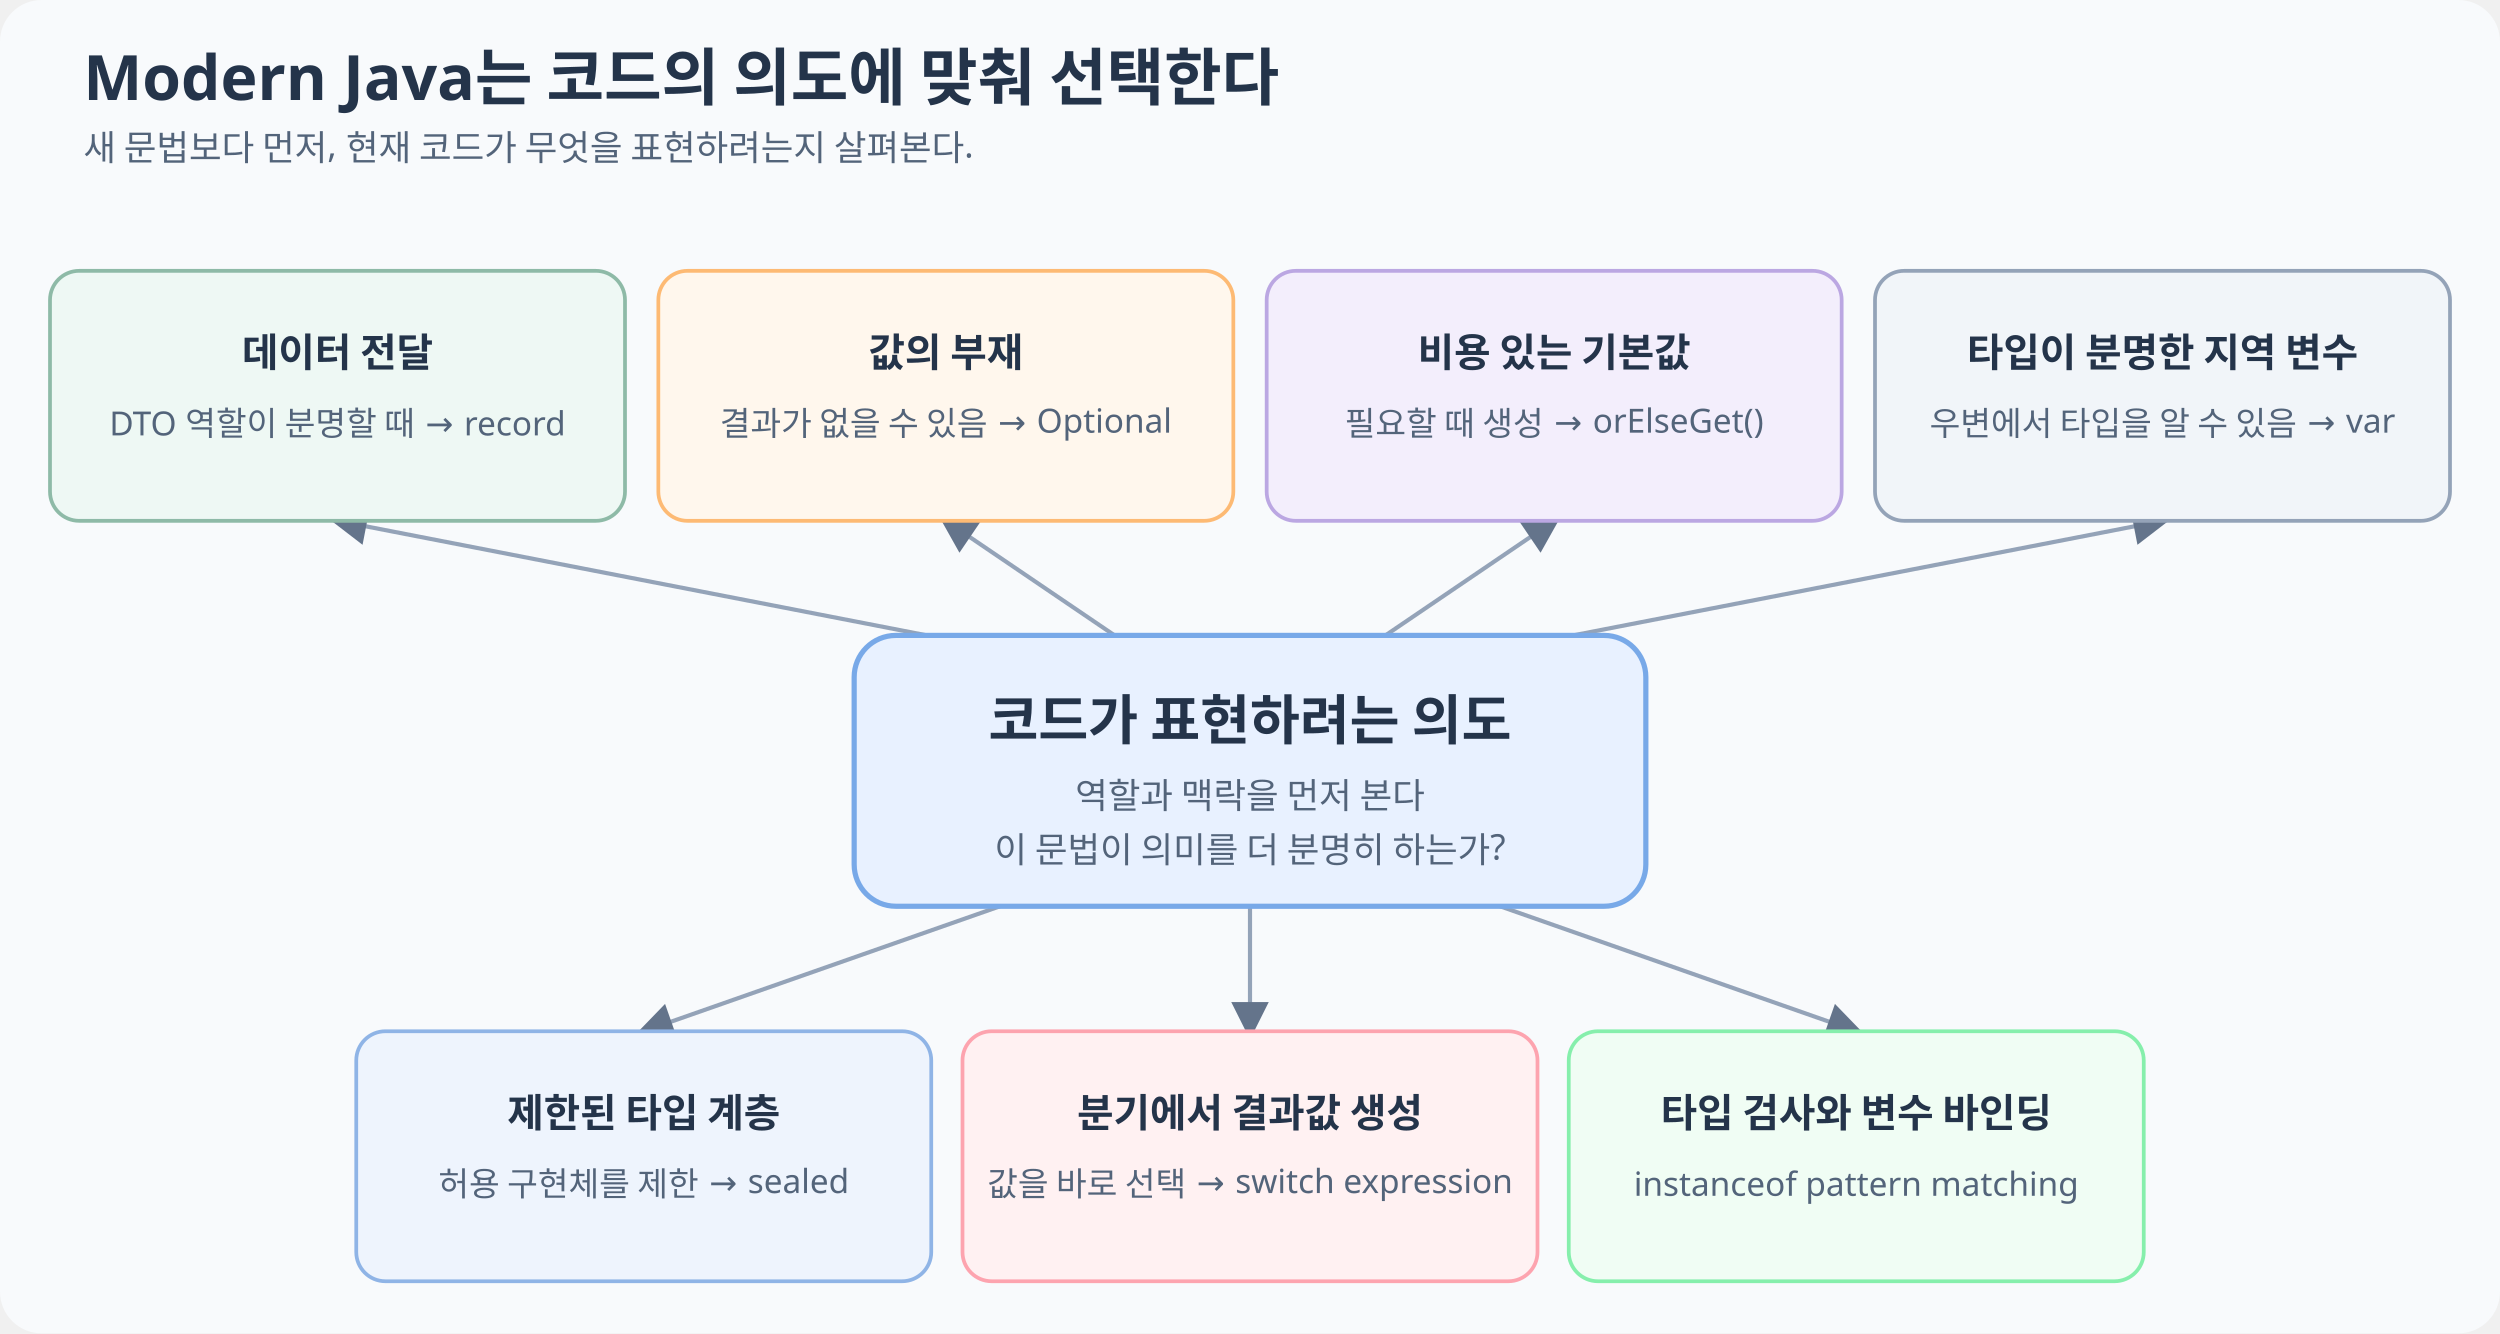
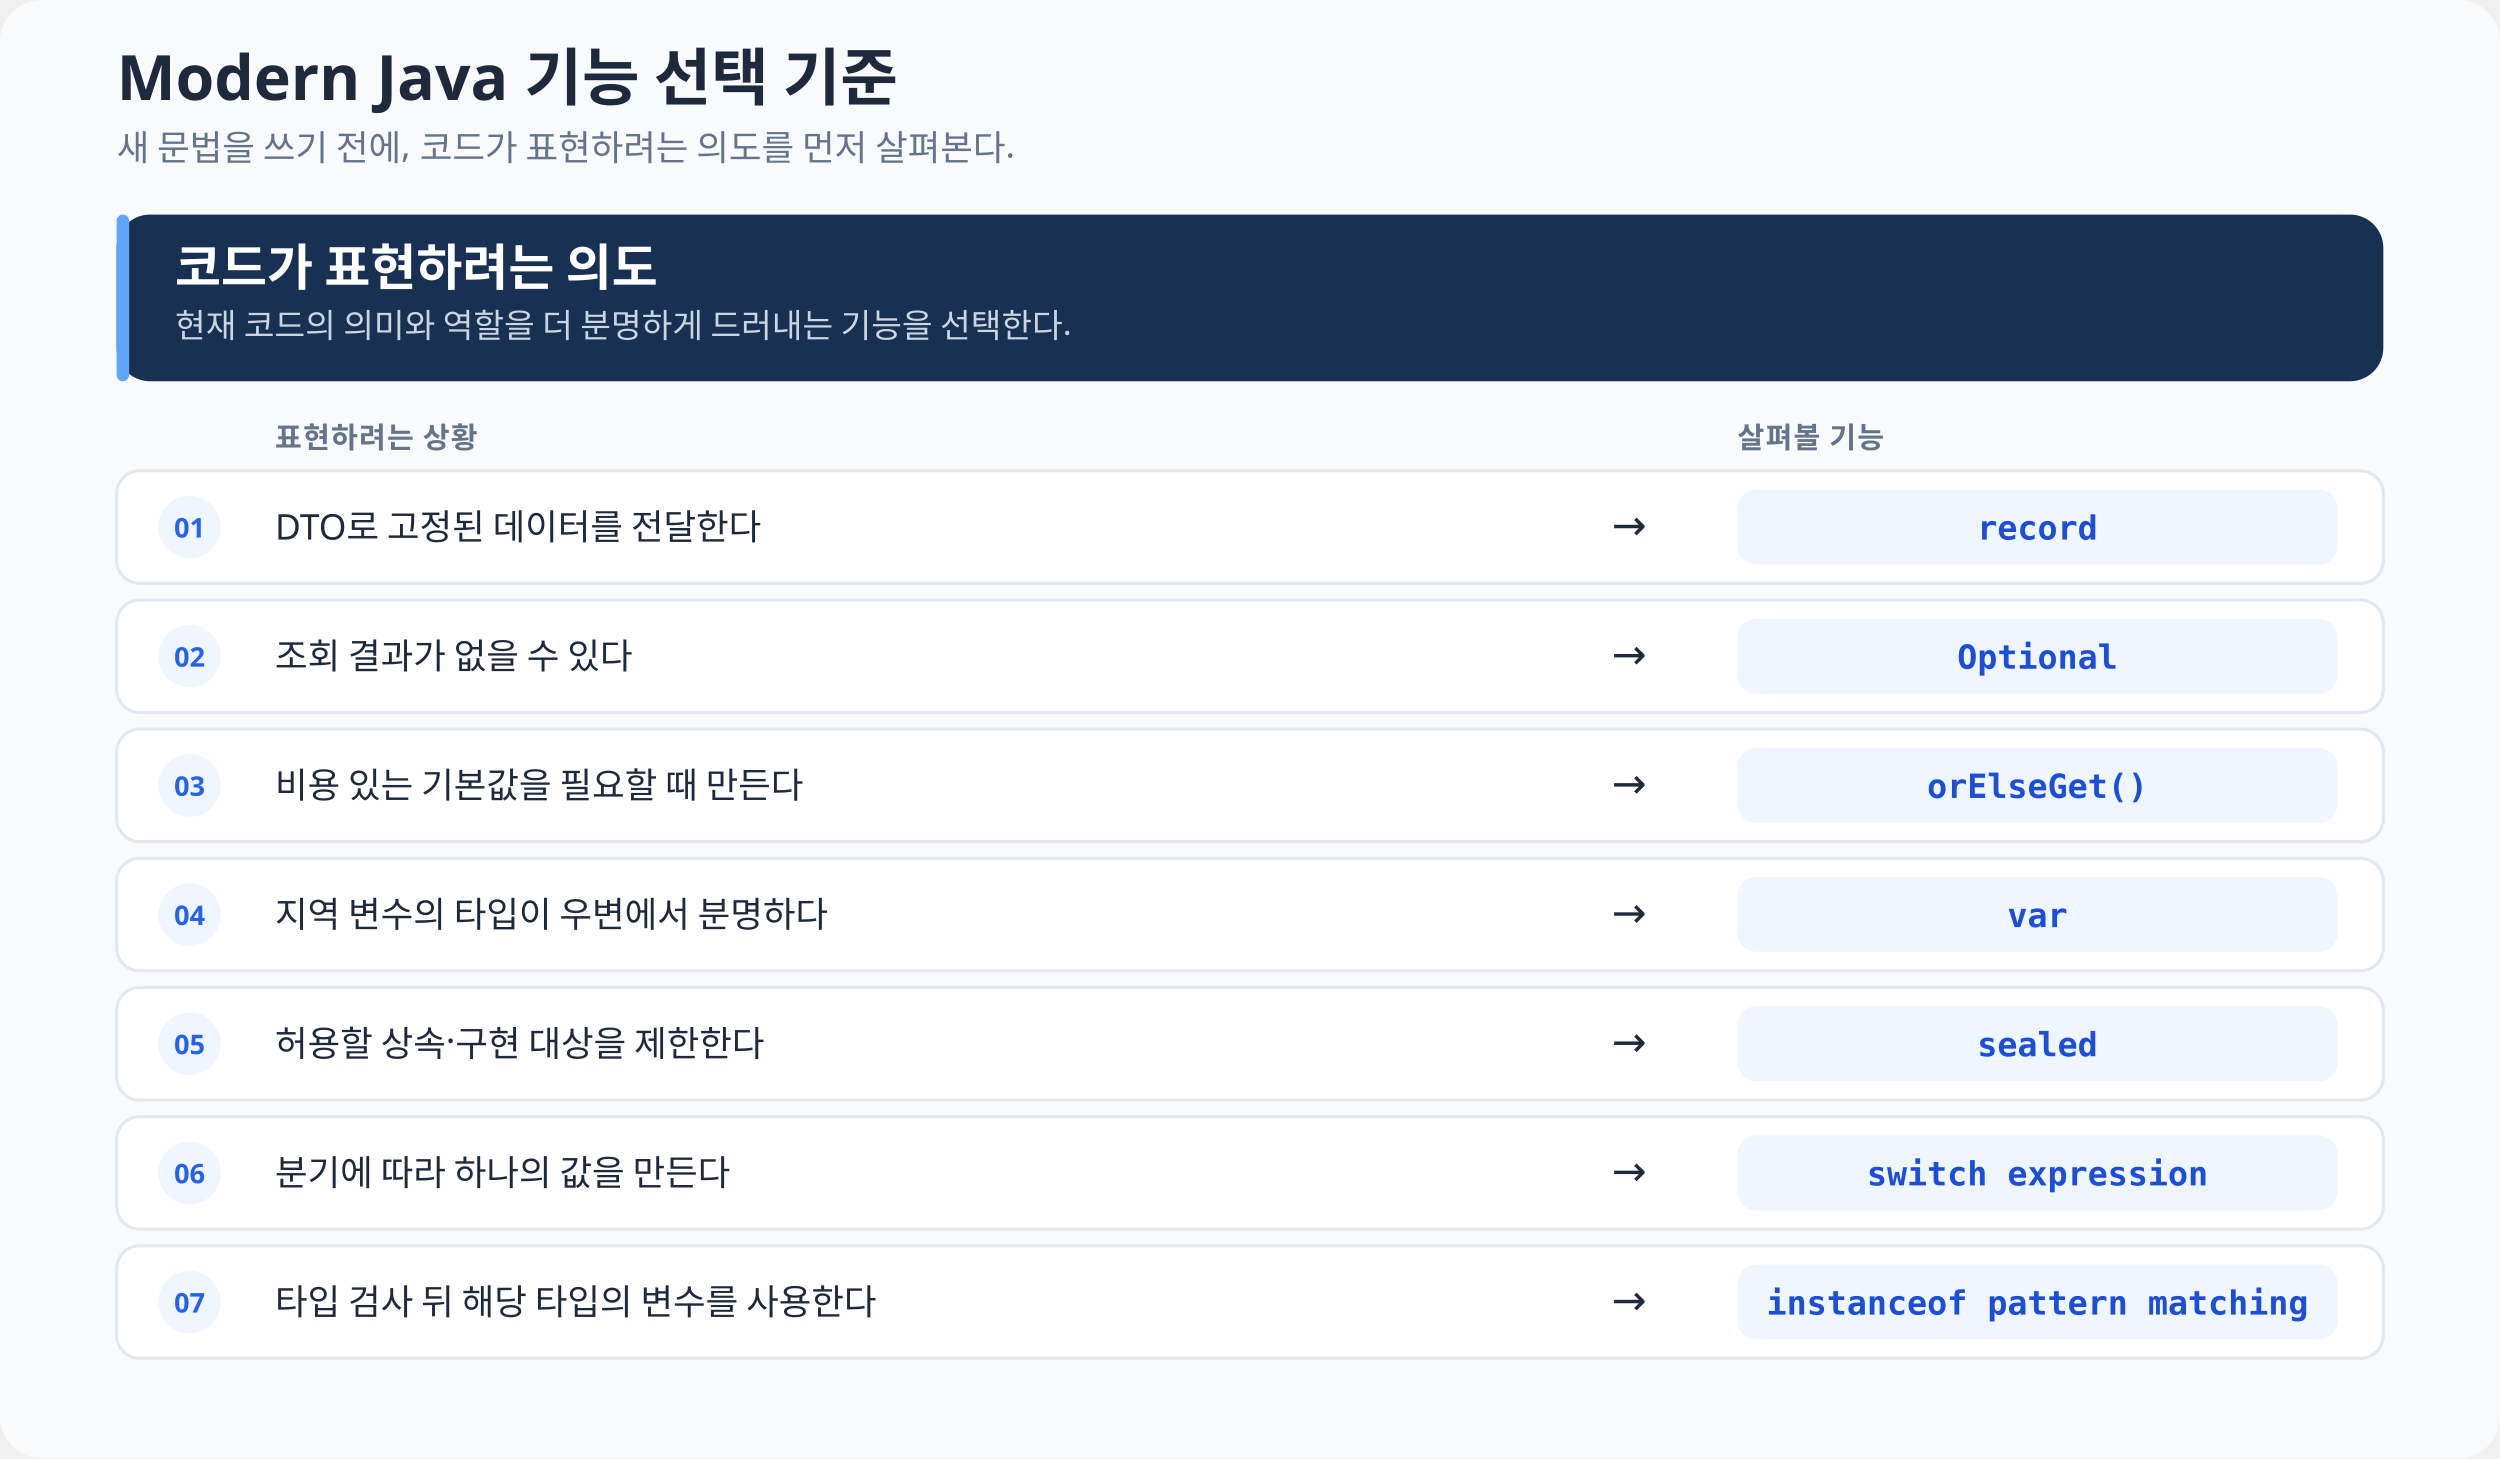
- <svg xmlns="http://www.w3.org/2000/svg" width="1200" height="640" viewBox="0 0 1200 640" role="img" aria-labelledby="title desc">
-   <defs>
-     <marker id="arrow" markerWidth="9" markerHeight="9" refX="7" refY="4.5" orient="auto">
-       <path d="M0 0 L9 4.5 L0 9 Z" fill="#64748b" />
-     </marker>
-   </defs>
+ <svg xmlns="http://www.w3.org/2000/svg" width="1200" height="700" viewBox="0 0 1200 700" role="img" aria-labelledby="title desc">
  <style>
-     text { font-family: "Malgun Gothic", "Apple SD Gothic Neo", sans-serif; fill: #24344a; }
+     text { font-family: "Malgun Gothic", "Apple SD Gothic Neo", sans-serif; fill: #1e293b; }
    .title { font-size: 30px; font-weight: 700; }
-     .subtitle { font-size: 17px; fill: #53647a; }
-     .center-title { font-size: 26px; font-weight: 700; }
-     .center-body { font-size: 17px; fill: #53647a; }
-     .card-title { font-size: 19px; font-weight: 700; }
-     .card-body { font-size: 16px; fill: #53647a; }
-     .center { fill: #e8f1ff; stroke: #78a9e8; stroke-width: 2.5; }
-     .record { fill: #eef8f4; stroke: #8ebaa7; }
-     .optional { fill: #fff7ed; stroke: #fdba74; }
-     .lazy { fill: #f3eefc; stroke: #bba7e2; }
-     .type { fill: #f1f5f9; stroke: #94a3b8; }
-     .sealed { fill: #eef4fd; stroke: #8fb4e6; }
-     .switch { fill: #fff1f2; stroke: #fda4af; }
-     .pattern { fill: #f0fdf4; stroke: #86efac; }
-     .card { stroke-width: 1.8; }
-     .arrow { stroke: #94a3b8; stroke-width: 2; fill: none; marker-end: url(#arrow); }
+     .subtitle { font-size: 17px; fill: #64748b; }
+     .hub-title { font-size: 24px; font-weight: 700; fill: #ffffff; }
+     .hub-copy { font-size: 16px; fill: #cbd5e1; }
+     .column { font-size: 14px; font-weight: 700; fill: #64748b; letter-spacing: .04em; }
+     .number { font-size: 13px; font-weight: 700; fill: #2563eb; }
+     .intent { font-size: 17px; font-weight: 500; }
+     .feature { font-size: 16px; font-weight: 700; fill: #1d4ed8; font-family: "Cascadia Code", Consolas, monospace; }
+     .row { fill: #ffffff; stroke: #e2e8f0; stroke-width: 1.5; }
+     .feature-bg { fill: #eff6ff; }
  </style>
-   <rect width="1200" height="640" rx="20" fill="#f8fafc" />
-   <text x="40" y="48" class="title">Modern Java는 코드의 의도에 맞춰 선택한다</text>
-   <text x="40" y="77" class="subtitle">새 문법보다 먼저, 현재 코드가 무엇을 표현하려는지 살펴본다.</text>
-   <path d="M445 305 L162 250" class="arrow" />
-   <path d="M535 305 L454 250" class="arrow" />
-   <path d="M665 305 L746 250" class="arrow" />
-   <path d="M755 305 L1038 250" class="arrow" />
-   <path d="M480 435 L309 495" class="arrow" />
-   <path d="M600 435 L600 495" class="arrow" />
-   <path d="M720 435 L891 495" class="arrow" />
-   <rect x="410" y="305" width="380" height="130" rx="20" class="center" />
-   <text x="600" y="355" text-anchor="middle" class="center-title">코드가 표현하려는 의도</text>
-   <text x="600" y="388" text-anchor="middle" class="center-body">역할과 맥락을 먼저 본다</text>
-   <text x="600" y="414" text-anchor="middle" class="center-body">이 문법이 의미를 더 분명히 하는가?</text>
-   <rect x="24" y="130" width="276" height="120" rx="14" class="card record" />
-   <text x="162" y="176" text-anchor="middle" class="card-title">데이터 전달</text>
-   <text x="162" y="209" text-anchor="middle" class="card-body">DTO 역할이 분명할 때 → record</text>
-   <rect x="316" y="130" width="276" height="120" rx="14" class="card optional" />
-   <text x="454" y="176" text-anchor="middle" class="card-title">값의 부재</text>
-   <text x="454" y="209" text-anchor="middle" class="card-body">결과가 없을 수 있음 → Optional</text>
-   <rect x="608" y="130" width="276" height="120" rx="14" class="card lazy" />
-   <text x="746" y="176" text-anchor="middle" class="card-title">비용 있는 기본값</text>
-   <text x="746" y="209" text-anchor="middle" class="card-body">필요할 때 생성 → orElseGet()</text>
-   <rect x="900" y="130" width="276" height="120" rx="14" class="card type" />
-   <text x="1038" y="176" text-anchor="middle" class="card-title">타입이 분명한 지역 변수</text>
-   <text x="1038" y="209" text-anchor="middle" class="card-body">우변에서 타입을 알 수 있음 → var</text>
-   <rect x="171" y="495" width="276" height="120" rx="14" class="card sealed" />
-   <text x="309" y="541" text-anchor="middle" class="card-title">제한된 타입 계층</text>
-   <text x="309" y="574" text-anchor="middle" class="card-body">허용 구현체를 제한 → sealed</text>
-   <rect x="462" y="495" width="276" height="120" rx="14" class="card switch" />
-   <text x="600" y="541" text-anchor="middle" class="card-title">분기에서 결과값 생성</text>
-   <text x="600" y="574" text-anchor="middle" class="card-body">값을 바로 선택 → switch expression</text>
-   <rect x="753" y="495" width="276" height="120" rx="14" class="card pattern" />
-   <text x="891" y="541" text-anchor="middle" class="card-title">타입 검사와 변수 바인딩</text>
-   <text x="891" y="574" text-anchor="middle" class="card-body">instanceof pattern matching</text>
+   <rect width="1200" height="700" rx="20" fill="#f8fafc" />
+   <text x="56" y="48" class="title">Modern Java 기능 선택 기준</text>
+   <text x="56" y="77" class="subtitle">새 문법을 쓰기 전에, 코드가 표현하려는 의도를 먼저 살펴본다.</text>
+   <rect x="56" y="103" width="1088" height="80" rx="16" fill="#183153" />
+   <rect x="56" y="103" width="6" height="80" rx="3" fill="#60a5fa" />
+   <text x="84" y="137" class="hub-title">코드가 표현하려는 의도</text>
+   <text x="84" y="162" class="hub-copy">현재 코드의 의미와 역할을 더 분명하게 드러내는 기능을 선택한다.</text>
+   <text x="132" y="215" class="column">표현하려는 상황</text>
+   <text x="834" y="215" class="column">살펴볼 기능</text>
+   <g>
+     <rect x="56" y="226" width="1088" height="54" rx="11" class="row" />
+     <circle cx="91" cy="253" r="15" fill="#eff6ff" />
+     <text x="91" y="258" text-anchor="middle" class="number">01</text>
+     <text x="132" y="259" class="intent">DTO로 고정된 데이터를 전달한다</text>
+     <text x="782" y="259" text-anchor="middle" font-size="20" fill="#94a3b8">→</text>
+     <rect x="834" y="235" width="288" height="36" rx="9" class="feature-bg" />
+     <text x="978" y="259" text-anchor="middle" class="feature">record</text>
+   </g>
+   <g>
+     <rect x="56" y="288" width="1088" height="54" rx="11" class="row" />
+     <circle cx="91" cy="315" r="15" fill="#eff6ff" />
+     <text x="91" y="320" text-anchor="middle" class="number">02</text>
+     <text x="132" y="321" class="intent">조회 결과가 없을 수 있다</text>
+     <text x="782" y="321" text-anchor="middle" font-size="20" fill="#94a3b8">→</text>
+     <rect x="834" y="297" width="288" height="36" rx="9" class="feature-bg" />
+     <text x="978" y="321" text-anchor="middle" class="feature">Optional</text>
+   </g>
+   <g>
+     <rect x="56" y="350" width="1088" height="54" rx="11" class="row" />
+     <circle cx="91" cy="377" r="15" fill="#eff6ff" />
+     <text x="91" y="382" text-anchor="middle" class="number">03</text>
+     <text x="132" y="383" class="intent">비용 있는 기본값을 필요할 때 만든다</text>
+     <text x="782" y="383" text-anchor="middle" font-size="20" fill="#94a3b8">→</text>
+     <rect x="834" y="359" width="288" height="36" rx="9" class="feature-bg" />
+     <text x="978" y="383" text-anchor="middle" class="feature">orElseGet()</text>
+   </g>
+   <g>
+     <rect x="56" y="412" width="1088" height="54" rx="11" class="row" />
+     <circle cx="91" cy="439" r="15" fill="#eff6ff" />
+     <text x="91" y="444" text-anchor="middle" class="number">04</text>
+     <text x="132" y="445" class="intent">지역 변수의 타입이 우변에서 분명하다</text>
+     <text x="782" y="445" text-anchor="middle" font-size="20" fill="#94a3b8">→</text>
+     <rect x="834" y="421" width="288" height="36" rx="9" class="feature-bg" />
+     <text x="978" y="445" text-anchor="middle" class="feature">var</text>
+   </g>
+   <g>
+     <rect x="56" y="474" width="1088" height="54" rx="11" class="row" />
+     <circle cx="91" cy="501" r="15" fill="#eff6ff" />
+     <text x="91" y="506" text-anchor="middle" class="number">05</text>
+     <text x="132" y="507" class="intent">허용할 상속·구현 대상을 제한한다</text>
+     <text x="782" y="507" text-anchor="middle" font-size="20" fill="#94a3b8">→</text>
+     <rect x="834" y="483" width="288" height="36" rx="9" class="feature-bg" />
+     <text x="978" y="507" text-anchor="middle" class="feature">sealed</text>
+   </g>
+   <g>
+     <rect x="56" y="536" width="1088" height="54" rx="11" class="row" />
+     <circle cx="91" cy="563" r="15" fill="#eff6ff" />
+     <text x="91" y="568" text-anchor="middle" class="number">06</text>
+     <text x="132" y="569" class="intent">분기에 따라 하나의 값을 만든다</text>
+     <text x="782" y="569" text-anchor="middle" font-size="20" fill="#94a3b8">→</text>
+     <rect x="834" y="545" width="288" height="36" rx="9" class="feature-bg" />
+     <text x="978" y="569" text-anchor="middle" class="feature">switch expression</text>
+   </g>
+   <g>
+     <rect x="56" y="598" width="1088" height="54" rx="11" class="row" />
+     <circle cx="91" cy="625" r="15" fill="#eff6ff" />
+     <text x="91" y="630" text-anchor="middle" class="number">07</text>
+     <text x="132" y="631" class="intent">타입 검사 뒤 해당 타입의 변수를 사용한다</text>
+     <text x="782" y="631" text-anchor="middle" font-size="20" fill="#94a3b8">→</text>
+     <rect x="834" y="607" width="288" height="36" rx="9" class="feature-bg" />
+     <text x="978" y="631" text-anchor="middle" class="feature" font-size="14">instanceof pattern matching</text>
+   </g>
</svg>
